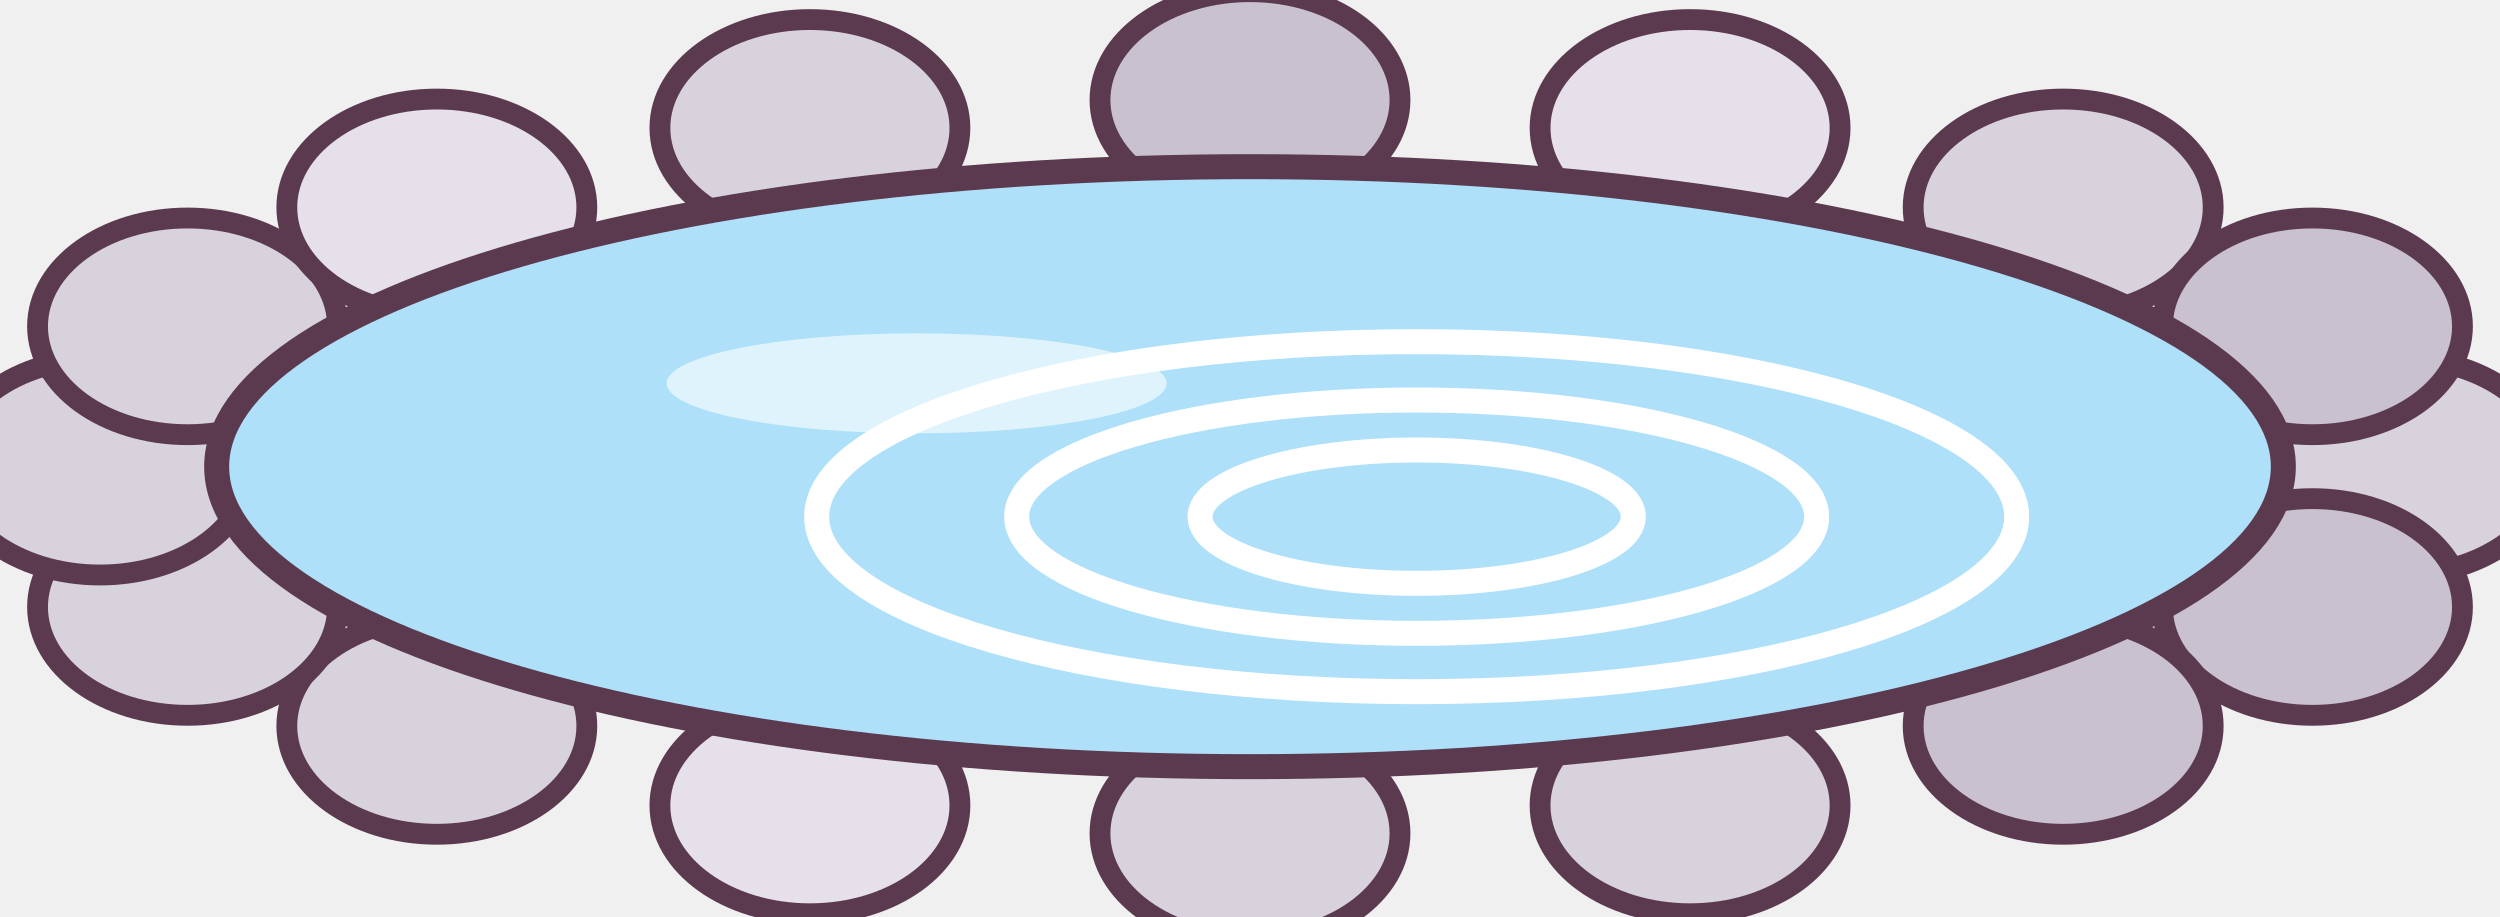
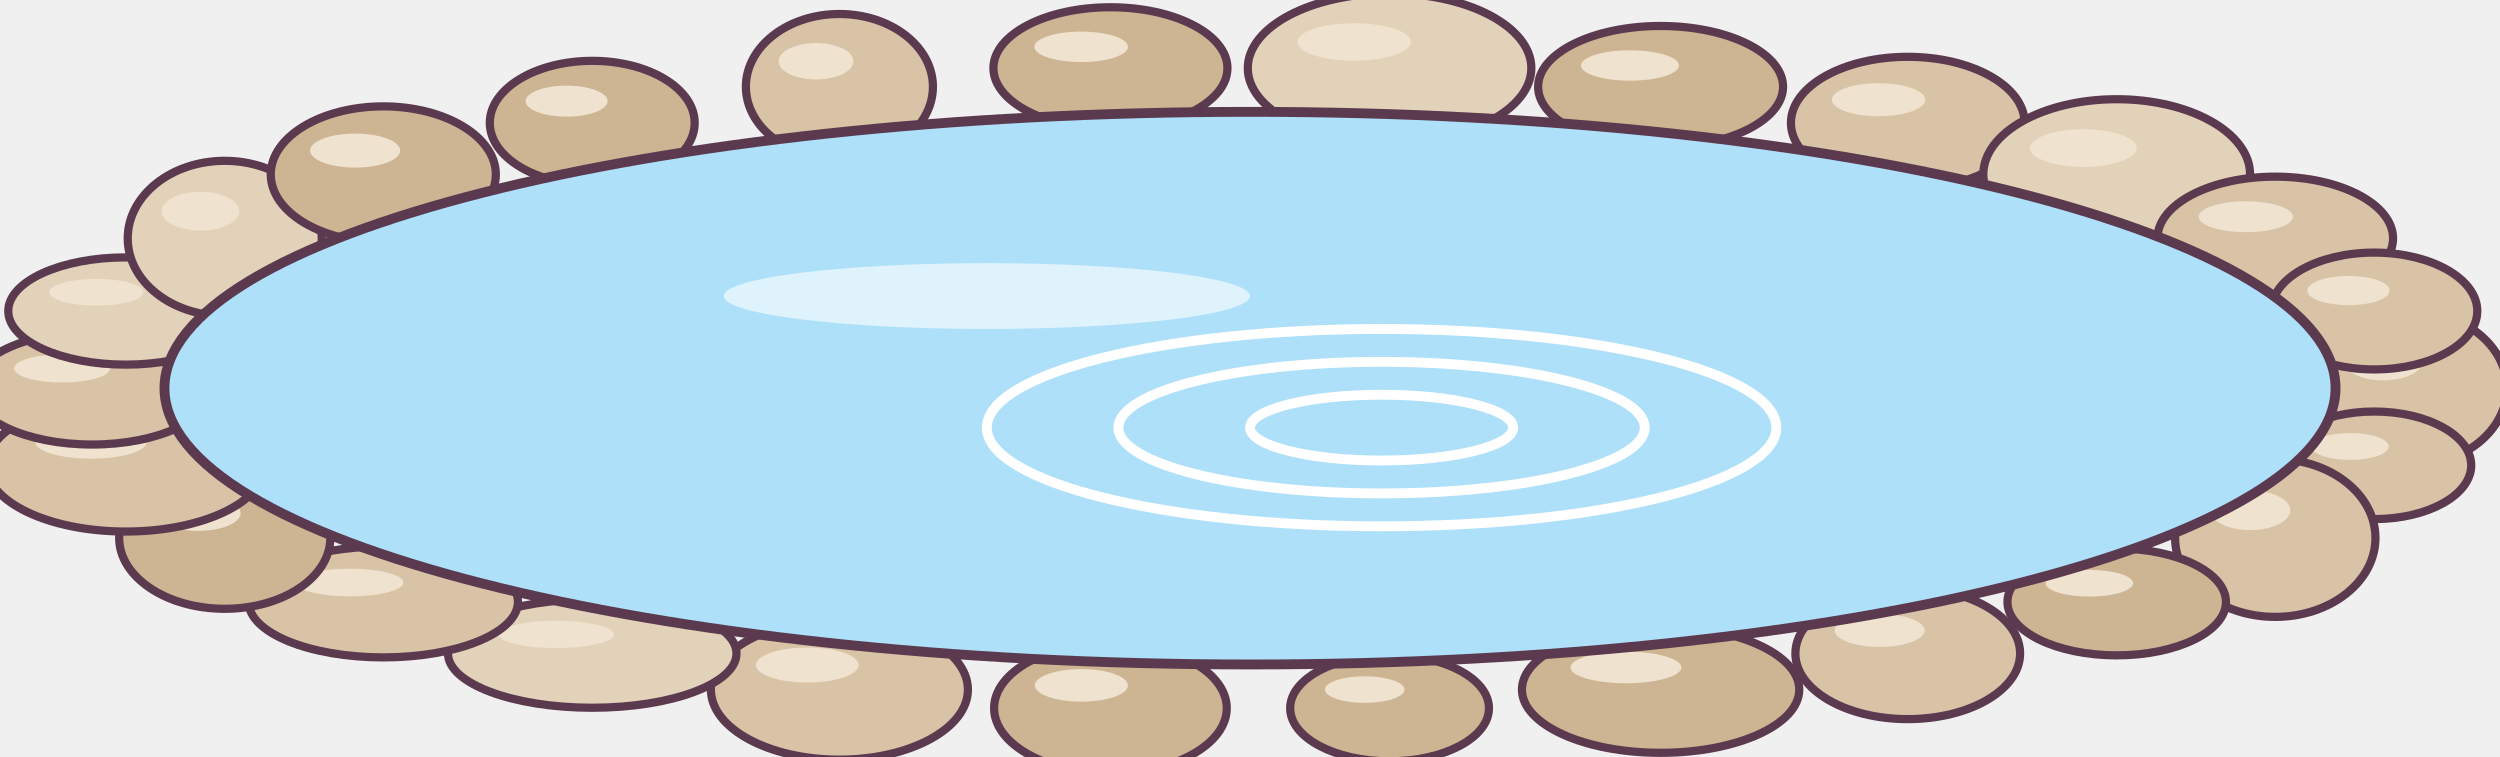
- <svg xmlns="http://www.w3.org/2000/svg" width="300" height="110" viewBox="0 0 300 110">
+ <svg xmlns="http://www.w3.org/2000/svg" width="760" height="230" viewBox="0 0 760 230">
  <defs />
  <g stroke="#5b3a4f" stroke-width="3" stroke-linejoin="round" stroke-linecap="round">
-     <ellipse cx="288.0" cy="56.0" rx="18" ry="13" fill="#d8d2dc" stroke-width="2.5" />
-     <ellipse cx="277.495" cy="72.838" rx="18" ry="13" fill="#c9c1cf" stroke-width="2.5" />
-     <ellipse cx="247.581" cy="87.113" rx="18" ry="13" fill="#c9c1cf" stroke-width="2.5" />
-     <ellipse cx="202.81" cy="96.651" rx="18" ry="13" fill="#d8d2dc" stroke-width="2.5" />
-     <ellipse cx="150.0" cy="100.0" rx="18" ry="13" fill="#d8d2dc" stroke-width="2.5" />
-     <ellipse cx="97.19" cy="96.651" rx="18" ry="13" fill="#e6e0ea" stroke-width="2.5" />
-     <ellipse cx="52.419" cy="87.113" rx="18" ry="13" fill="#d8d2dc" stroke-width="2.5" />
-     <ellipse cx="22.505" cy="72.838" rx="18" ry="13" fill="#d8d2dc" stroke-width="2.5" />
-     <ellipse cx="12.0" cy="56" rx="18" ry="13" fill="#d8d2dc" stroke-width="2.5" />
-     <ellipse cx="22.505" cy="39.162" rx="18" ry="13" fill="#d8d2dc" stroke-width="2.5" />
-     <ellipse cx="52.419" cy="24.887" rx="18" ry="13" fill="#e6e0ea" stroke-width="2.5" />
-     <ellipse cx="97.19" cy="15.349" rx="18" ry="13" fill="#d8d2dc" stroke-width="2.5" />
-     <ellipse cx="150" cy="12.0" rx="18" ry="13" fill="#c9c1cf" stroke-width="2.5" />
-     <ellipse cx="202.81" cy="15.349" rx="18" ry="13" fill="#e6e0ea" stroke-width="2.5" />
-     <ellipse cx="247.581" cy="24.887" rx="18" ry="13" fill="#d8d2dc" stroke-width="2.5" />
-     <ellipse cx="277.495" cy="39.162" rx="18" ry="13" fill="#c9c1cf" stroke-width="2.5" />
-     <ellipse cx="150" cy="56" rx="124" ry="36" fill="#aee0fa" stroke-width="3" />
-     <ellipse cx="110" cy="46" rx="30" ry="6" fill="#ffffff" stroke="none" opacity="0.6" />
-     <ellipse cx="170" cy="62" rx="26" ry="8" fill="none" stroke="#ffffff" stroke-width="3" />
-     <ellipse cx="170" cy="62" rx="48" ry="14" fill="none" stroke="#ffffff" stroke-width="3" />
-     <ellipse cx="170" cy="62" rx="72" ry="21" fill="none" stroke="#ffffff" stroke-width="3" />
+     <ellipse cx="732.0" cy="118.0" rx="30.081" ry="23.698" fill="#d8c3a6" stroke-width="2.5" />
+     <ellipse cx="724.48" cy="109.706" rx="12.032" ry="5.925" fill="#efe2cf" stroke="none" />
+     <ellipse cx="721.772" cy="141.453" rx="29.476" ry="16.35" fill="#d8c3a6" stroke-width="2.5" />
+     <ellipse cx="714.402" cy="135.73" rx="11.79" ry="4.088" fill="#efe2cf" stroke="none" />
+     <ellipse cx="691.681" cy="163.543" rx="30.454" ry="23.993" fill="#d8c3a6" stroke-width="2.5" />
+     <ellipse cx="684.067" cy="155.145" rx="12.182" ry="5.998" fill="#efe2cf" stroke="none" />
+     <ellipse cx="643.476" cy="182.986" rx="33.213" ry="16.242" fill="#cdb593" stroke-width="2.5" />
+     <ellipse cx="635.173" cy="177.301" rx="13.285" ry="4.061" fill="#efe2cf" stroke="none" />
+     <ellipse cx="579.959" cy="198.652" rx="34.156" ry="19.96" fill="#d8c3a6" stroke-width="2.5" />
+     <ellipse cx="571.42" cy="191.666" rx="13.663" ry="4.99" fill="#efe2cf" stroke="none" />
+     <ellipse cx="504.821" cy="209.632" rx="42.152" ry="19.221" fill="#cdb593" stroke-width="2.5" />
+     <ellipse cx="494.283" cy="202.904" rx="16.861" ry="4.805" fill="#efe2cf" stroke="none" />
+     <ellipse cx="422.429" cy="215.285" rx="30.215" ry="16.16" fill="#cdb593" stroke-width="2.5" />
+     <ellipse cx="414.875" cy="209.629" rx="12.086" ry="4.04" fill="#efe2cf" stroke="none" />
+     <ellipse cx="337.571" cy="215.285" rx="35.363" ry="19.795" fill="#cdb593" stroke-width="2.5" />
+     <ellipse cx="328.73" cy="208.357" rx="14.145" ry="4.949" fill="#efe2cf" stroke="none" />
+     <ellipse cx="255.179" cy="209.632" rx="39.068" ry="21.304" fill="#d8c3a6" stroke-width="2.5" />
+     <ellipse cx="245.412" cy="202.175" rx="15.627" ry="5.326" fill="#efe2cf" stroke="none" />
+     <ellipse cx="180.041" cy="198.652" rx="43.849" ry="16.505" fill="#e3d2ba" stroke-width="2.5" />
+     <ellipse cx="169.079" cy="192.876" rx="17.54" ry="4.126" fill="#efe2cf" stroke="none" />
+     <ellipse cx="116.524" cy="182.986" rx="40.932" ry="16.862" fill="#d8c3a6" stroke-width="2.5" />
+     <ellipse cx="106.291" cy="177.084" rx="16.373" ry="4.215" fill="#efe2cf" stroke="none" />
+     <ellipse cx="68.319" cy="163.543" rx="32.092" ry="21.53" fill="#cdb593" stroke-width="2.5" />
+     <ellipse cx="60.297" cy="156.007" rx="12.837" ry="5.383" fill="#efe2cf" stroke="none" />
+     <ellipse cx="38.228" cy="141.453" rx="42.261" ry="20.134" fill="#d8c3a6" stroke-width="2.5" />
+     <ellipse cx="27.663" cy="134.406" rx="16.904" ry="5.034" fill="#efe2cf" stroke="none" />
+     <ellipse cx="28.0" cy="118" rx="36.468" ry="17.137" fill="#d8c3a6" stroke-width="2.5" />
+     <ellipse cx="18.883" cy="112.002" rx="14.587" ry="4.284" fill="#efe2cf" stroke="none" />
+     <ellipse cx="38.228" cy="94.547" rx="35.715" ry="16.3" fill="#e3d2ba" stroke-width="2.5" />
+     <ellipse cx="29.3" cy="88.842" rx="14.286" ry="4.075" fill="#efe2cf" stroke="none" />
+     <ellipse cx="68.319" cy="72.457" rx="29.489" ry="23.568" fill="#e3d2ba" stroke-width="2.5" />
+     <ellipse cx="60.947" cy="64.208" rx="11.796" ry="5.892" fill="#efe2cf" stroke="none" />
+     <ellipse cx="116.524" cy="53.014" rx="34.213" ry="20.675" fill="#cdb593" stroke-width="2.5" />
+     <ellipse cx="107.971" cy="45.778" rx="13.685" ry="5.169" fill="#efe2cf" stroke="none" />
+     <ellipse cx="180.041" cy="37.348" rx="31.142" ry="18.854" fill="#cdb593" stroke-width="2.5" />
+     <ellipse cx="172.256" cy="30.749" rx="12.457" ry="4.713" fill="#efe2cf" stroke="none" />
+     <ellipse cx="255.179" cy="26.368" rx="28.43" ry="22.114" fill="#d8c3a6" stroke-width="2.5" />
+     <ellipse cx="248.072" cy="18.628" rx="11.372" ry="5.529" fill="#efe2cf" stroke="none" />
+     <ellipse cx="337.571" cy="20.715" rx="35.573" ry="18.51" fill="#cdb593" stroke-width="2.5" />
+     <ellipse cx="328.678" cy="14.236" rx="14.229" ry="4.628" fill="#efe2cf" stroke="none" />
+     <ellipse cx="422.429" cy="20.715" rx="43.1" ry="22.748" fill="#e3d2ba" stroke-width="2.5" />
+     <ellipse cx="411.654" cy="12.753" rx="17.24" ry="5.687" fill="#efe2cf" stroke="none" />
+     <ellipse cx="504.821" cy="26.368" rx="37.232" ry="18.47" fill="#cdb593" stroke-width="2.5" />
+     <ellipse cx="495.513" cy="19.904" rx="14.893" ry="4.618" fill="#efe2cf" stroke="none" />
+     <ellipse cx="579.959" cy="37.348" rx="35.517" ry="20.078" fill="#d8c3a6" stroke-width="2.5" />
+     <ellipse cx="571.08" cy="30.32" rx="14.207" ry="5.02" fill="#efe2cf" stroke="none" />
+     <ellipse cx="643.476" cy="53.014" rx="40.546" ry="22.854" fill="#e3d2ba" stroke-width="2.5" />
+     <ellipse cx="633.339" cy="45.015" rx="16.218" ry="5.713" fill="#efe2cf" stroke="none" />
+     <ellipse cx="691.681" cy="72.457" rx="35.809" ry="18.754" fill="#d8c3a6" stroke-width="2.5" />
+     <ellipse cx="682.728" cy="65.893" rx="14.324" ry="4.688" fill="#efe2cf" stroke="none" />
+     <ellipse cx="721.772" cy="94.547" rx="31.323" ry="17.758" fill="#d8c3a6" stroke-width="2.5" />
+     <ellipse cx="713.941" cy="88.332" rx="12.529" ry="4.44" fill="#efe2cf" stroke="none" />
+     <ellipse cx="380" cy="118" rx="330" ry="84" fill="#aee0fa" stroke-width="3" />
+     <ellipse cx="300" cy="90" rx="80" ry="10" fill="#ffffff" stroke="none" opacity="0.6" />
+     <ellipse cx="420" cy="130" rx="40" ry="10" fill="none" stroke="#ffffff" stroke-width="3" />
+     <ellipse cx="420" cy="130" rx="80" ry="20" fill="none" stroke="#ffffff" stroke-width="3" />
+     <ellipse cx="420" cy="130" rx="120" ry="30" fill="none" stroke="#ffffff" stroke-width="3" />
  </g>
</svg>
